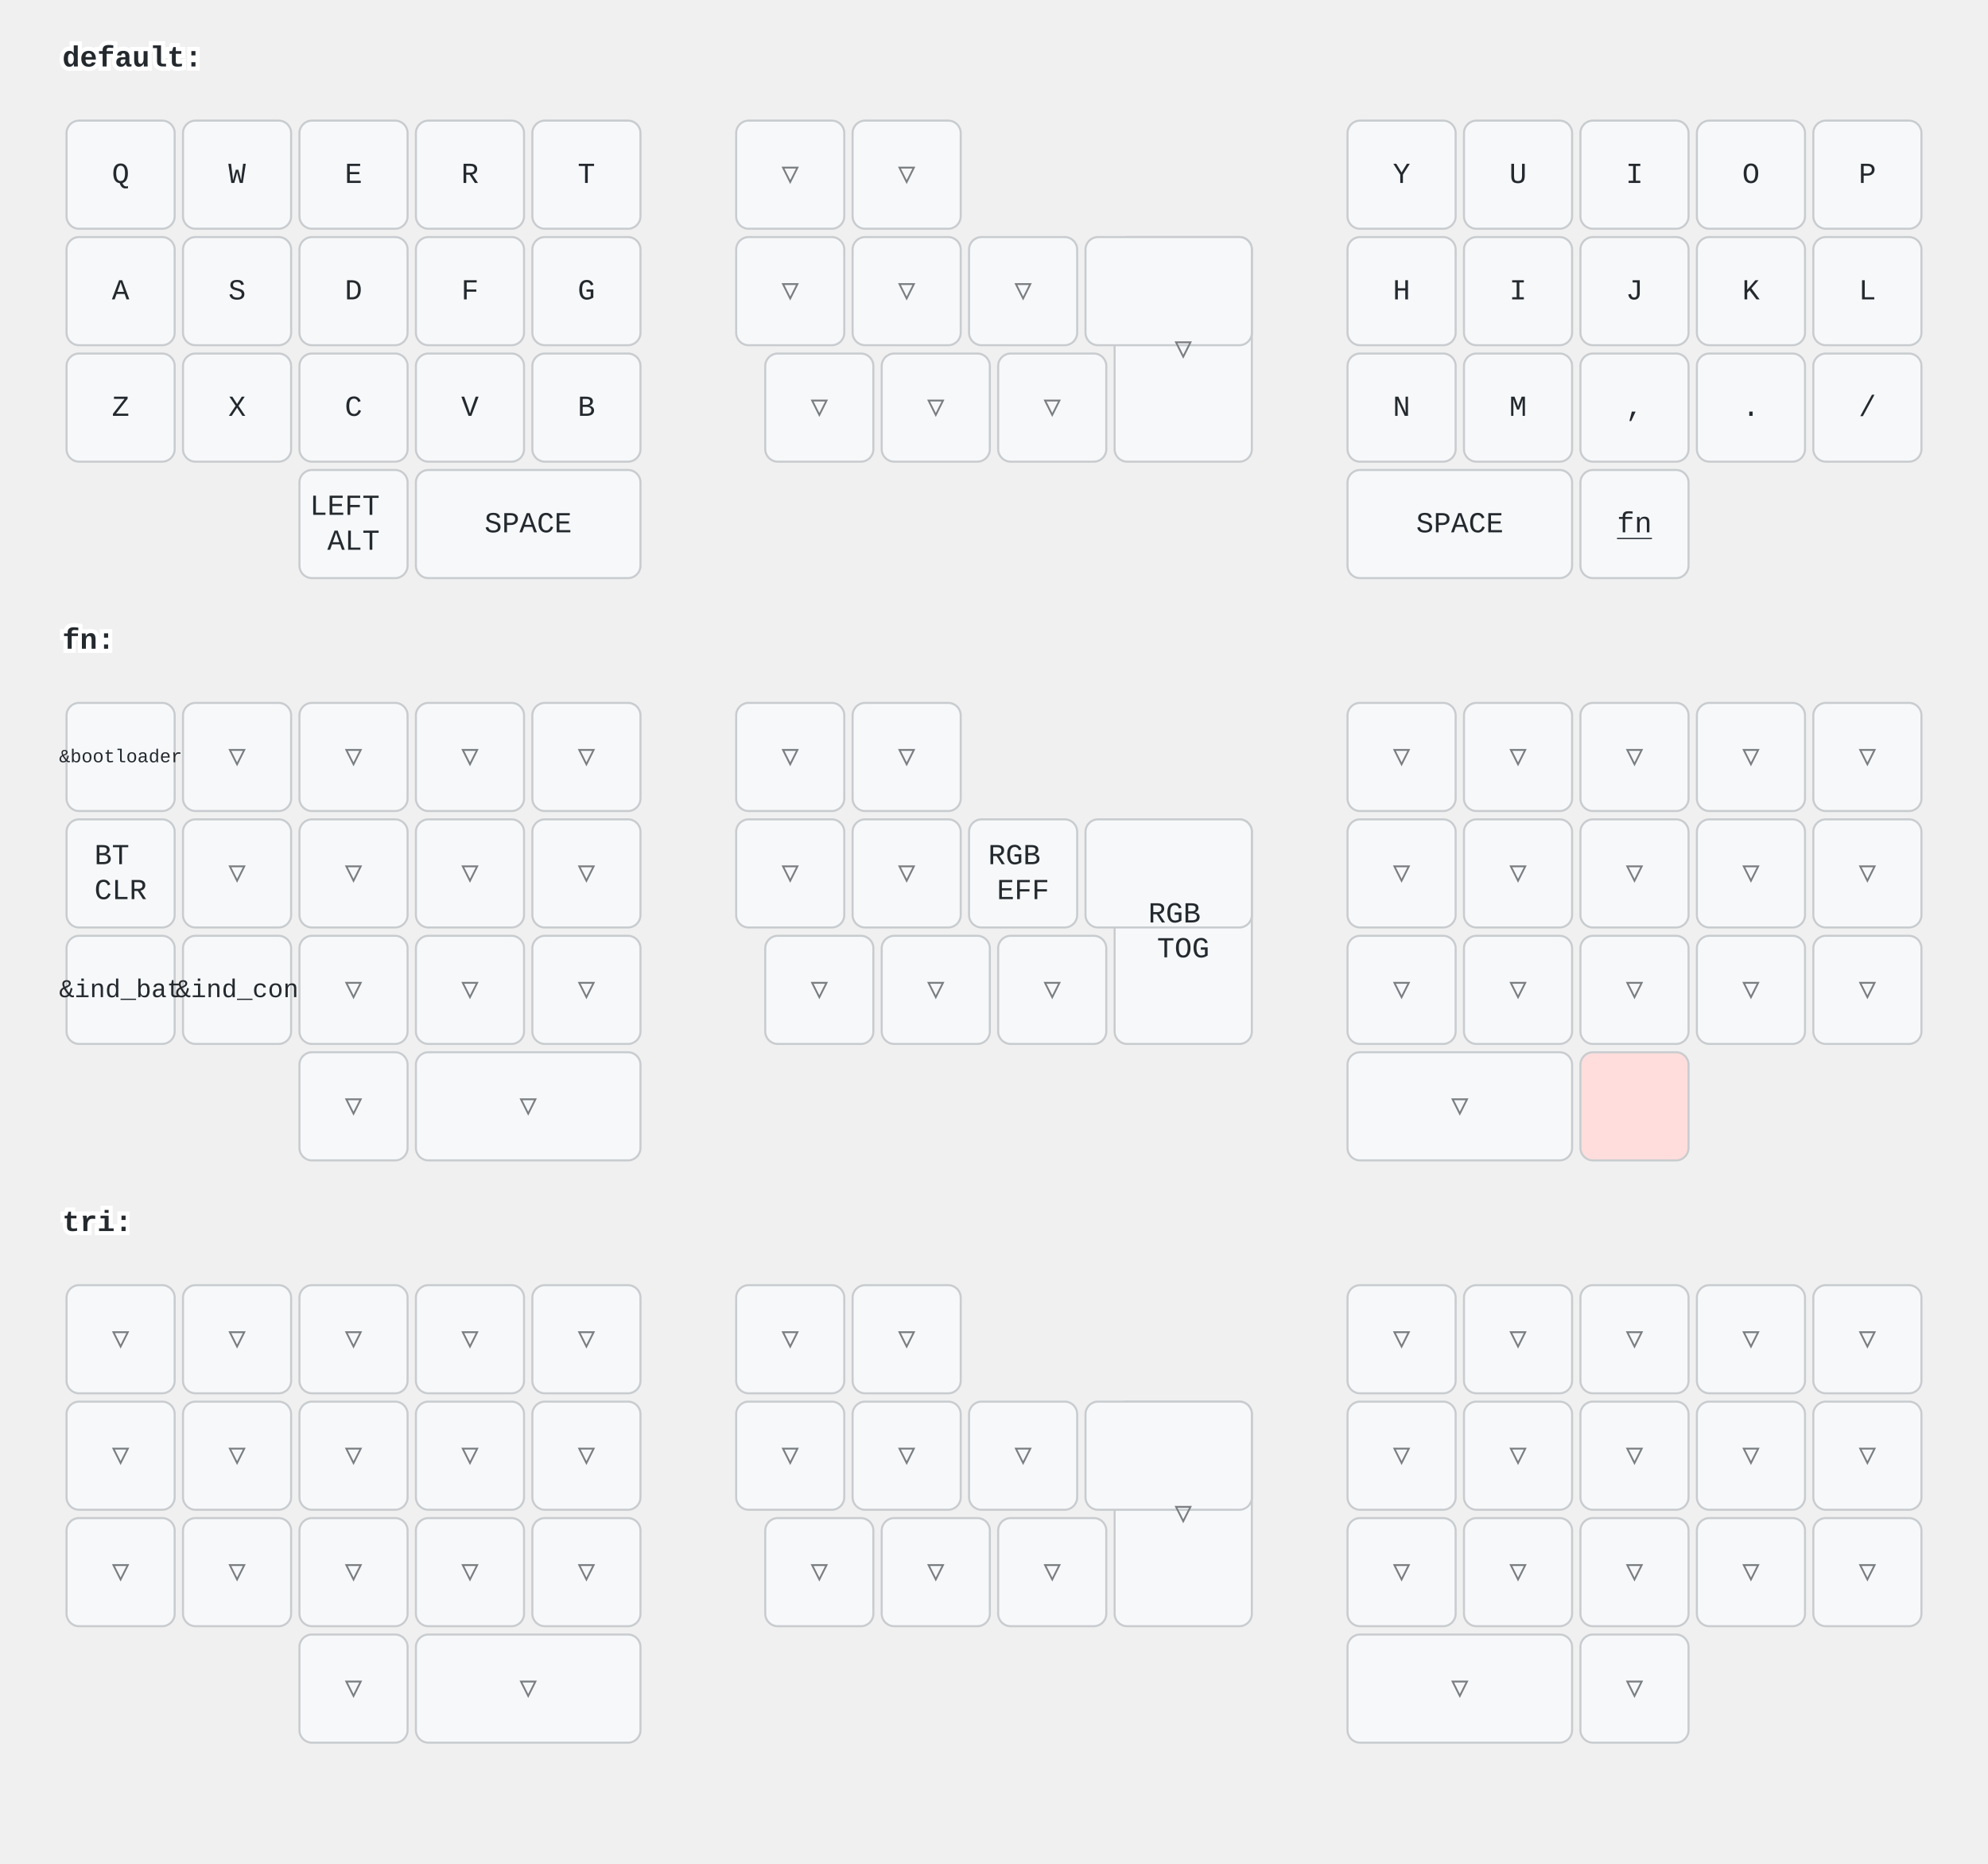
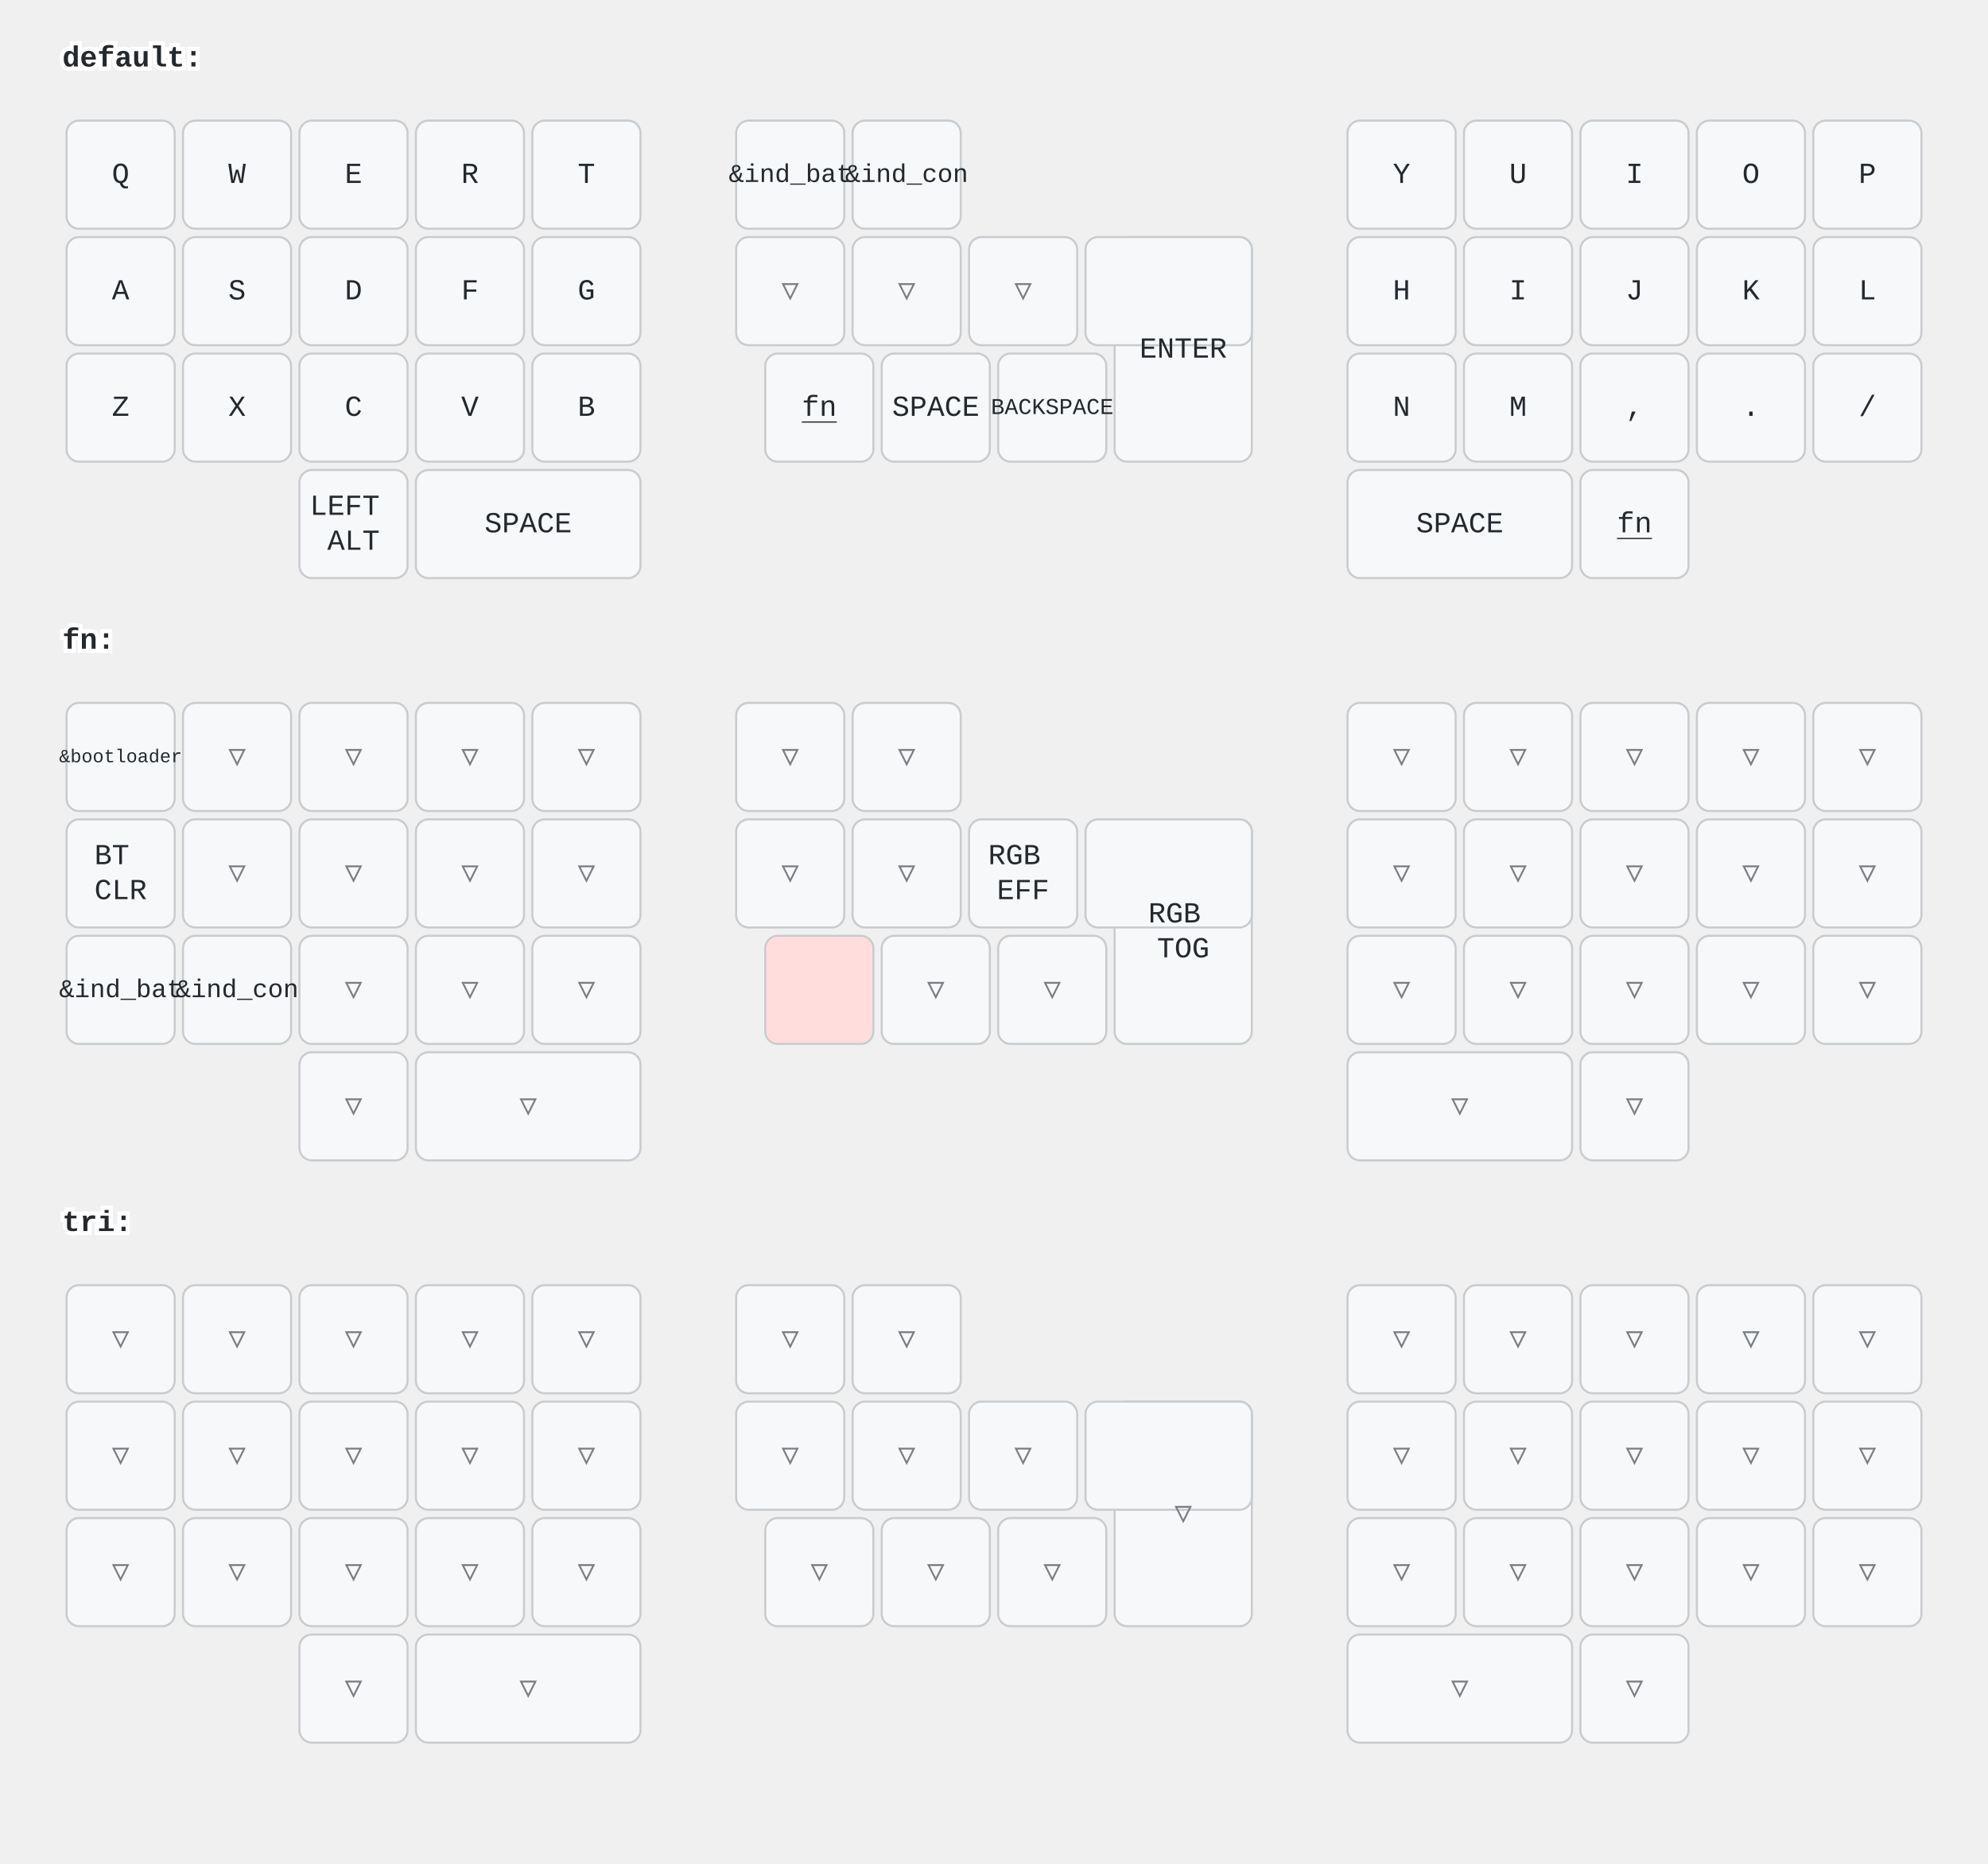
<svg xmlns="http://www.w3.org/2000/svg" width="956" height="896" viewBox="0 0 956 896" class="keymap">
  <style>/* inherit to force styles through use tags */
svg path {
    fill: inherit;
}

/* font and background color specifications */
svg.keymap {
    font-family: SFMono-Regular,Consolas,Liberation Mono,Menlo,monospace;
    font-size: 14px;
    font-kerning: normal;
    text-rendering: optimizeLegibility;
    fill: #24292e;
}

/* default key styling */
rect.key {
    fill: #f6f8fa;
}

rect.key, rect.combo {
    stroke: #c9cccf;
    stroke-width: 1;
}

/* default key side styling, only used is draw_key_sides is set */
rect.side {
    filter: brightness(90%);
}

/* color accent for combo boxes */
rect.combo, rect.combo-separate {
    fill: #cdf;
}

/* color accent for held keys */
rect.held, rect.combo.held {
    fill: #fdd;
}

/* color accent for ghost (optional) keys */
rect.ghost, rect.combo.ghost {
    stroke-dasharray: 4, 4;
    stroke-width: 2;
}

text {
    text-anchor: middle;
    dominant-baseline: middle;
}

/* styling for layer labels */
text.label {
    font-weight: bold;
    text-anchor: start;
    stroke: white;
    stroke-width: 4;
    paint-order: stroke;
}

/* styling for optional footer */
text.footer {
    text-anchor: end;
    dominant-baseline: auto;
    stroke: white;
    stroke-width: 4;
    paint-order: stroke;
}

/* styling for combo tap, and key non-tap label text */
text.combo, text.hold, text.shifted, text.left, text.right {
    font-size: 11px;
}

text.hold {
    text-anchor: middle;
    dominant-baseline: auto;
}

text.shifted {
    text-anchor: middle;
    dominant-baseline: hanging;
}

text.left {
    text-anchor: start;
}

text.right {
    text-anchor: end;
}

text.layer-activator {
    text-decoration: underline;
}

/* styling for hold/shifted label text in combo box */
text.combo.hold, text.combo.shifted, text.combo.left, text.combo.right {
    font-size: 8px;
}

/* lighter symbol for transparent keys */
text.trans {
    fill: #7b7e81;
}

/* styling for combo dendrons */
path.combo {
    stroke-width: 1;
    stroke: gray;
    fill: none;
}

/* Start Tabler Icons Cleanup */
/* cannot use height/width with glyphs */
.icon-tabler &gt; path {
    fill: inherit;
    stroke: inherit;
    stroke-width: 2;
}
/* hide tabler's default box */
.icon-tabler &gt; path[stroke="none"][fill="none"] {
    visibility: hidden;
}
/* End Tabler Icons Cleanup */
</style>
  <g transform="translate(30, 0)" class="layer-default">
    <text x="0" y="28" class="label" id="default">default:</text>
    <g transform="translate(0, 56)">
      <g transform="translate(28, 28)" class="key keypos-0">
        <rect rx="6" ry="6" x="-26" y="-26" width="52" height="52" class="key" />
        <text x="0" y="0" class="key tap">Q</text>
      </g>
      <g transform="translate(84, 28)" class="key keypos-1">
        <rect rx="6" ry="6" x="-26" y="-26" width="52" height="52" class="key" />
        <text x="0" y="0" class="key tap">W</text>
      </g>
      <g transform="translate(140, 28)" class="key keypos-2">
        <rect rx="6" ry="6" x="-26" y="-26" width="52" height="52" class="key" />
        <text x="0" y="0" class="key tap">E</text>
      </g>
      <g transform="translate(196, 28)" class="key keypos-3">
        <rect rx="6" ry="6" x="-26" y="-26" width="52" height="52" class="key" />
        <text x="0" y="0" class="key tap">R</text>
      </g>
      <g transform="translate(252, 28)" class="key keypos-4">
        <rect rx="6" ry="6" x="-26" y="-26" width="52" height="52" class="key" />
        <text x="0" y="0" class="key tap">T</text>
      </g>
-       <g transform="translate(350, 28)" class="key trans keypos-5">
-         <rect rx="6" ry="6" x="-26" y="-26" width="52" height="52" class="key trans" />
-         <text x="0" y="0" class="key trans tap">▽</text>
-       </g>
-       <g transform="translate(406, 28)" class="key trans keypos-6">
-         <rect rx="6" ry="6" x="-26" y="-26" width="52" height="52" class="key trans" />
-         <text x="0" y="0" class="key trans tap">▽</text>
+       <g transform="translate(350, 28)" class="key keypos-5">
+         <rect rx="6" ry="6" x="-26" y="-26" width="52" height="52" class="key" />
+         <text x="0" y="0" class="key tap">
+           <tspan style="font-size: 88%">&amp;ind_bat</tspan>
+         </text>
+       </g>
+       <g transform="translate(406, 28)" class="key keypos-6">
+         <rect rx="6" ry="6" x="-26" y="-26" width="52" height="52" class="key" />
+         <text x="0" y="0" class="key tap">
+           <tspan style="font-size: 88%">&amp;ind_con</tspan>
+         </text>
      </g>
      <g transform="translate(644, 28)" class="key keypos-7">
        <rect rx="6" ry="6" x="-26" y="-26" width="52" height="52" class="key" />
        <text x="0" y="0" class="key tap">Y</text>
      </g>
      <g transform="translate(700, 28)" class="key keypos-8">
        <rect rx="6" ry="6" x="-26" y="-26" width="52" height="52" class="key" />
        <text x="0" y="0" class="key tap">U</text>
      </g>
      <g transform="translate(756, 28)" class="key keypos-9">
        <rect rx="6" ry="6" x="-26" y="-26" width="52" height="52" class="key" />
        <text x="0" y="0" class="key tap">I</text>
      </g>
      <g transform="translate(812, 28)" class="key keypos-10">
        <rect rx="6" ry="6" x="-26" y="-26" width="52" height="52" class="key" />
        <text x="0" y="0" class="key tap">O</text>
      </g>
      <g transform="translate(868, 28)" class="key keypos-11">
        <rect rx="6" ry="6" x="-26" y="-26" width="52" height="52" class="key" />
        <text x="0" y="0" class="key tap">P</text>
      </g>
      <g transform="translate(28, 84)" class="key keypos-12">
        <rect rx="6" ry="6" x="-26" y="-26" width="52" height="52" class="key" />
        <text x="0" y="0" class="key tap">A</text>
      </g>
      <g transform="translate(84, 84)" class="key keypos-13">
        <rect rx="6" ry="6" x="-26" y="-26" width="52" height="52" class="key" />
        <text x="0" y="0" class="key tap">S</text>
      </g>
      <g transform="translate(140, 84)" class="key keypos-14">
        <rect rx="6" ry="6" x="-26" y="-26" width="52" height="52" class="key" />
        <text x="0" y="0" class="key tap">D</text>
      </g>
      <g transform="translate(196, 84)" class="key keypos-15">
        <rect rx="6" ry="6" x="-26" y="-26" width="52" height="52" class="key" />
        <text x="0" y="0" class="key tap">F</text>
      </g>
      <g transform="translate(252, 84)" class="key keypos-16">
        <rect rx="6" ry="6" x="-26" y="-26" width="52" height="52" class="key" />
        <text x="0" y="0" class="key tap">G</text>
      </g>
      <g transform="translate(350, 84)" class="key trans keypos-17">
        <rect rx="6" ry="6" x="-26" y="-26" width="52" height="52" class="key trans" />
        <text x="0" y="0" class="key trans tap">▽</text>
      </g>
      <g transform="translate(406, 84)" class="key trans keypos-18">
        <rect rx="6" ry="6" x="-26" y="-26" width="52" height="52" class="key trans" />
        <text x="0" y="0" class="key trans tap">▽</text>
      </g>
      <g transform="translate(462, 84)" class="key trans keypos-19">
        <rect rx="6" ry="6" x="-26" y="-26" width="52" height="52" class="key trans" />
        <text x="0" y="0" class="key trans tap">▽</text>
      </g>
-       <g transform="translate(539, 112)" class="key trans keypos-20">
-         <rect rx="6" ry="6" x="-33" y="-54" width="66" height="108" class="key trans" />
+       <g transform="translate(539, 112)" class="key keypos-20">
+         <rect rx="6" ry="6" x="-33" y="-54" width="66" height="108" class="key" />
        <g transform="translate(-7, -28)" style="clip-path: polygon(-5% -5%, 58.34% -5%, 16.67% 105%, 0% 105%)">
-           <rect rx="6" ry="6" x="-40" y="-26" width="80" height="52" class="key trans" />
+           <rect rx="6" ry="6" x="-40" y="-26" width="80" height="52" class="key" />
        </g>
-         <text x="0" y="0" class="key trans tap">▽</text>
+         <text x="0" y="0" class="key tap">ENTER</text>
      </g>
      <g transform="translate(644, 84)" class="key keypos-21">
        <rect rx="6" ry="6" x="-26" y="-26" width="52" height="52" class="key" />
        <text x="0" y="0" class="key tap">H</text>
      </g>
      <g transform="translate(700, 84)" class="key keypos-22">
        <rect rx="6" ry="6" x="-26" y="-26" width="52" height="52" class="key" />
        <text x="0" y="0" class="key tap">I</text>
      </g>
      <g transform="translate(756, 84)" class="key keypos-23">
        <rect rx="6" ry="6" x="-26" y="-26" width="52" height="52" class="key" />
        <text x="0" y="0" class="key tap">J</text>
      </g>
      <g transform="translate(812, 84)" class="key keypos-24">
        <rect rx="6" ry="6" x="-26" y="-26" width="52" height="52" class="key" />
        <text x="0" y="0" class="key tap">K</text>
      </g>
      <g transform="translate(868, 84)" class="key keypos-25">
        <rect rx="6" ry="6" x="-26" y="-26" width="52" height="52" class="key" />
        <text x="0" y="0" class="key tap">L</text>
      </g>
      <g transform="translate(28, 140)" class="key keypos-26">
        <rect rx="6" ry="6" x="-26" y="-26" width="52" height="52" class="key" />
        <text x="0" y="0" class="key tap">Z</text>
      </g>
      <g transform="translate(84, 140)" class="key keypos-27">
        <rect rx="6" ry="6" x="-26" y="-26" width="52" height="52" class="key" />
        <text x="0" y="0" class="key tap">X</text>
      </g>
      <g transform="translate(140, 140)" class="key keypos-28">
        <rect rx="6" ry="6" x="-26" y="-26" width="52" height="52" class="key" />
        <text x="0" y="0" class="key tap">C</text>
      </g>
      <g transform="translate(196, 140)" class="key keypos-29">
        <rect rx="6" ry="6" x="-26" y="-26" width="52" height="52" class="key" />
        <text x="0" y="0" class="key tap">V</text>
      </g>
      <g transform="translate(252, 140)" class="key keypos-30">
        <rect rx="6" ry="6" x="-26" y="-26" width="52" height="52" class="key" />
        <text x="0" y="0" class="key tap">B</text>
      </g>
-       <g transform="translate(364, 140)" class="key trans keypos-31">
-         <rect rx="6" ry="6" x="-26" y="-26" width="52" height="52" class="key trans" />
-         <text x="0" y="0" class="key trans tap">▽</text>
-       </g>
-       <g transform="translate(420, 140)" class="key trans keypos-32">
-         <rect rx="6" ry="6" x="-26" y="-26" width="52" height="52" class="key trans" />
-         <text x="0" y="0" class="key trans tap">▽</text>
-       </g>
-       <g transform="translate(476, 140)" class="key trans keypos-33">
-         <rect rx="6" ry="6" x="-26" y="-26" width="52" height="52" class="key trans" />
-         <text x="0" y="0" class="key trans tap">▽</text>
+       <g transform="translate(364, 140)" class="key keypos-31">
+         <rect rx="6" ry="6" x="-26" y="-26" width="52" height="52" class="key" />
+         <a href="#fn">
+           <text x="0" y="0" class="key tap layer-activator">fn</text>
+         </a>
+       </g>
+       <g transform="translate(420, 140)" class="key keypos-32">
+         <rect rx="6" ry="6" x="-26" y="-26" width="52" height="52" class="key" />
+         <text x="0" y="0" class="key tap">SPACE</text>
+       </g>
+       <g transform="translate(476, 140)" class="key keypos-33">
+         <rect rx="6" ry="6" x="-26" y="-26" width="52" height="52" class="key" />
+         <text x="0" y="0" class="key tap">
+           <tspan style="font-size: 78%">BACKSPACE</tspan>
+         </text>
      </g>
      <g transform="translate(644, 140)" class="key keypos-34">
        <rect rx="6" ry="6" x="-26" y="-26" width="52" height="52" class="key" />
        <text x="0" y="0" class="key tap">N</text>
      </g>
      <g transform="translate(700, 140)" class="key keypos-35">
        <rect rx="6" ry="6" x="-26" y="-26" width="52" height="52" class="key" />
        <text x="0" y="0" class="key tap">M</text>
      </g>
      <g transform="translate(756, 140)" class="key keypos-36">
        <rect rx="6" ry="6" x="-26" y="-26" width="52" height="52" class="key" />
        <text x="0" y="0" class="key tap">,</text>
      </g>
      <g transform="translate(812, 140)" class="key keypos-37">
        <rect rx="6" ry="6" x="-26" y="-26" width="52" height="52" class="key" />
        <text x="0" y="0" class="key tap">.</text>
      </g>
      <g transform="translate(868, 140)" class="key keypos-38">
        <rect rx="6" ry="6" x="-26" y="-26" width="52" height="52" class="key" />
        <text x="0" y="0" class="key tap">/</text>
      </g>
      <g transform="translate(140, 196)" class="key keypos-39">
        <rect rx="6" ry="6" x="-26" y="-26" width="52" height="52" class="key" />
        <text x="0" y="0" class="key tap">
          <tspan x="0" dy="-0.6em">LEFT</tspan>
          <tspan x="0" dy="1.2em">ALT</tspan>
        </text>
      </g>
      <g transform="translate(224, 196)" class="key keypos-40">
        <rect rx="6" ry="6" x="-54" y="-26" width="108" height="52" class="key" />
        <text x="0" y="0" class="key tap">SPACE</text>
      </g>
      <g transform="translate(672, 196)" class="key keypos-41">
        <rect rx="6" ry="6" x="-54" y="-26" width="108" height="52" class="key" />
        <text x="0" y="0" class="key tap">SPACE</text>
      </g>
      <g transform="translate(756, 196)" class="key keypos-42">
        <rect rx="6" ry="6" x="-26" y="-26" width="52" height="52" class="key" />
        <a href="#fn">
          <text x="0" y="0" class="key tap layer-activator">fn</text>
        </a>
      </g>
    </g>
  </g>
  <g transform="translate(30, 280)" class="layer-fn">
    <text x="0" y="28" class="label" id="fn">fn:</text>
    <g transform="translate(0, 56)">
      <g transform="translate(28, 28)" class="key keypos-0">
        <rect rx="6" ry="6" x="-26" y="-26" width="52" height="52" class="key" />
        <text x="0" y="0" class="key tap">
          <tspan style="font-size: 64%">&amp;bootloader</tspan>
        </text>
      </g>
      <g transform="translate(84, 28)" class="key trans keypos-1">
        <rect rx="6" ry="6" x="-26" y="-26" width="52" height="52" class="key trans" />
        <text x="0" y="0" class="key trans tap">▽</text>
      </g>
      <g transform="translate(140, 28)" class="key trans keypos-2">
        <rect rx="6" ry="6" x="-26" y="-26" width="52" height="52" class="key trans" />
        <text x="0" y="0" class="key trans tap">▽</text>
      </g>
      <g transform="translate(196, 28)" class="key trans keypos-3">
        <rect rx="6" ry="6" x="-26" y="-26" width="52" height="52" class="key trans" />
        <text x="0" y="0" class="key trans tap">▽</text>
      </g>
      <g transform="translate(252, 28)" class="key trans keypos-4">
        <rect rx="6" ry="6" x="-26" y="-26" width="52" height="52" class="key trans" />
        <text x="0" y="0" class="key trans tap">▽</text>
      </g>
      <g transform="translate(350, 28)" class="key trans keypos-5">
        <rect rx="6" ry="6" x="-26" y="-26" width="52" height="52" class="key trans" />
        <text x="0" y="0" class="key trans tap">▽</text>
      </g>
      <g transform="translate(406, 28)" class="key trans keypos-6">
        <rect rx="6" ry="6" x="-26" y="-26" width="52" height="52" class="key trans" />
        <text x="0" y="0" class="key trans tap">▽</text>
      </g>
      <g transform="translate(644, 28)" class="key trans keypos-7">
        <rect rx="6" ry="6" x="-26" y="-26" width="52" height="52" class="key trans" />
        <text x="0" y="0" class="key trans tap">▽</text>
      </g>
      <g transform="translate(700, 28)" class="key trans keypos-8">
        <rect rx="6" ry="6" x="-26" y="-26" width="52" height="52" class="key trans" />
        <text x="0" y="0" class="key trans tap">▽</text>
      </g>
      <g transform="translate(756, 28)" class="key trans keypos-9">
        <rect rx="6" ry="6" x="-26" y="-26" width="52" height="52" class="key trans" />
        <text x="0" y="0" class="key trans tap">▽</text>
      </g>
      <g transform="translate(812, 28)" class="key trans keypos-10">
        <rect rx="6" ry="6" x="-26" y="-26" width="52" height="52" class="key trans" />
        <text x="0" y="0" class="key trans tap">▽</text>
      </g>
      <g transform="translate(868, 28)" class="key trans keypos-11">
        <rect rx="6" ry="6" x="-26" y="-26" width="52" height="52" class="key trans" />
        <text x="0" y="0" class="key trans tap">▽</text>
      </g>
      <g transform="translate(28, 84)" class="key keypos-12">
        <rect rx="6" ry="6" x="-26" y="-26" width="52" height="52" class="key" />
        <text x="0" y="0" class="key tap">
          <tspan x="0" dy="-0.6em">BT</tspan>
          <tspan x="0" dy="1.2em">CLR</tspan>
        </text>
      </g>
      <g transform="translate(84, 84)" class="key trans keypos-13">
        <rect rx="6" ry="6" x="-26" y="-26" width="52" height="52" class="key trans" />
        <text x="0" y="0" class="key trans tap">▽</text>
      </g>
      <g transform="translate(140, 84)" class="key trans keypos-14">
        <rect rx="6" ry="6" x="-26" y="-26" width="52" height="52" class="key trans" />
        <text x="0" y="0" class="key trans tap">▽</text>
      </g>
      <g transform="translate(196, 84)" class="key trans keypos-15">
        <rect rx="6" ry="6" x="-26" y="-26" width="52" height="52" class="key trans" />
        <text x="0" y="0" class="key trans tap">▽</text>
      </g>
      <g transform="translate(252, 84)" class="key trans keypos-16">
        <rect rx="6" ry="6" x="-26" y="-26" width="52" height="52" class="key trans" />
        <text x="0" y="0" class="key trans tap">▽</text>
      </g>
      <g transform="translate(350, 84)" class="key trans keypos-17">
        <rect rx="6" ry="6" x="-26" y="-26" width="52" height="52" class="key trans" />
        <text x="0" y="0" class="key trans tap">▽</text>
      </g>
      <g transform="translate(406, 84)" class="key trans keypos-18">
        <rect rx="6" ry="6" x="-26" y="-26" width="52" height="52" class="key trans" />
        <text x="0" y="0" class="key trans tap">▽</text>
      </g>
      <g transform="translate(462, 84)" class="key keypos-19">
        <rect rx="6" ry="6" x="-26" y="-26" width="52" height="52" class="key" />
        <text x="0" y="0" class="key tap">
          <tspan x="0" dy="-0.6em">RGB</tspan>
          <tspan x="0" dy="1.2em">EFF</tspan>
        </text>
      </g>
      <g transform="translate(539, 112)" class="key keypos-20">
        <rect rx="6" ry="6" x="-33" y="-54" width="66" height="108" class="key" />
        <g transform="translate(-7, -28)" style="clip-path: polygon(-5% -5%, 58.34% -5%, 16.67% 105%, 0% 105%)">
          <rect rx="6" ry="6" x="-40" y="-26" width="80" height="52" class="key" />
        </g>
        <text x="0" y="0" class="key tap">
          <tspan x="0" dy="-0.6em">RGB</tspan>
          <tspan x="0" dy="1.2em">TOG</tspan>
        </text>
      </g>
      <g transform="translate(644, 84)" class="key trans keypos-21">
        <rect rx="6" ry="6" x="-26" y="-26" width="52" height="52" class="key trans" />
        <text x="0" y="0" class="key trans tap">▽</text>
      </g>
      <g transform="translate(700, 84)" class="key trans keypos-22">
        <rect rx="6" ry="6" x="-26" y="-26" width="52" height="52" class="key trans" />
        <text x="0" y="0" class="key trans tap">▽</text>
      </g>
      <g transform="translate(756, 84)" class="key trans keypos-23">
        <rect rx="6" ry="6" x="-26" y="-26" width="52" height="52" class="key trans" />
        <text x="0" y="0" class="key trans tap">▽</text>
      </g>
      <g transform="translate(812, 84)" class="key trans keypos-24">
        <rect rx="6" ry="6" x="-26" y="-26" width="52" height="52" class="key trans" />
        <text x="0" y="0" class="key trans tap">▽</text>
      </g>
      <g transform="translate(868, 84)" class="key trans keypos-25">
        <rect rx="6" ry="6" x="-26" y="-26" width="52" height="52" class="key trans" />
        <text x="0" y="0" class="key trans tap">▽</text>
      </g>
      <g transform="translate(28, 140)" class="key keypos-26">
        <rect rx="6" ry="6" x="-26" y="-26" width="52" height="52" class="key" />
        <text x="0" y="0" class="key tap">
          <tspan style="font-size: 88%">&amp;ind_bat</tspan>
        </text>
      </g>
      <g transform="translate(84, 140)" class="key keypos-27">
        <rect rx="6" ry="6" x="-26" y="-26" width="52" height="52" class="key" />
        <text x="0" y="0" class="key tap">
          <tspan style="font-size: 88%">&amp;ind_con</tspan>
        </text>
      </g>
      <g transform="translate(140, 140)" class="key trans keypos-28">
        <rect rx="6" ry="6" x="-26" y="-26" width="52" height="52" class="key trans" />
        <text x="0" y="0" class="key trans tap">▽</text>
      </g>
      <g transform="translate(196, 140)" class="key trans keypos-29">
        <rect rx="6" ry="6" x="-26" y="-26" width="52" height="52" class="key trans" />
        <text x="0" y="0" class="key trans tap">▽</text>
      </g>
      <g transform="translate(252, 140)" class="key trans keypos-30">
        <rect rx="6" ry="6" x="-26" y="-26" width="52" height="52" class="key trans" />
        <text x="0" y="0" class="key trans tap">▽</text>
      </g>
-       <g transform="translate(364, 140)" class="key trans keypos-31">
-         <rect rx="6" ry="6" x="-26" y="-26" width="52" height="52" class="key trans" />
-         <text x="0" y="0" class="key trans tap">▽</text>
+       <g transform="translate(364, 140)" class="key held keypos-31">
+         <rect rx="6" ry="6" x="-26" y="-26" width="52" height="52" class="key held" />
      </g>
      <g transform="translate(420, 140)" class="key trans keypos-32">
        <rect rx="6" ry="6" x="-26" y="-26" width="52" height="52" class="key trans" />
        <text x="0" y="0" class="key trans tap">▽</text>
      </g>
      <g transform="translate(476, 140)" class="key trans keypos-33">
        <rect rx="6" ry="6" x="-26" y="-26" width="52" height="52" class="key trans" />
        <text x="0" y="0" class="key trans tap">▽</text>
      </g>
      <g transform="translate(644, 140)" class="key trans keypos-34">
        <rect rx="6" ry="6" x="-26" y="-26" width="52" height="52" class="key trans" />
        <text x="0" y="0" class="key trans tap">▽</text>
      </g>
      <g transform="translate(700, 140)" class="key trans keypos-35">
        <rect rx="6" ry="6" x="-26" y="-26" width="52" height="52" class="key trans" />
        <text x="0" y="0" class="key trans tap">▽</text>
      </g>
      <g transform="translate(756, 140)" class="key trans keypos-36">
        <rect rx="6" ry="6" x="-26" y="-26" width="52" height="52" class="key trans" />
        <text x="0" y="0" class="key trans tap">▽</text>
      </g>
      <g transform="translate(812, 140)" class="key trans keypos-37">
        <rect rx="6" ry="6" x="-26" y="-26" width="52" height="52" class="key trans" />
        <text x="0" y="0" class="key trans tap">▽</text>
      </g>
      <g transform="translate(868, 140)" class="key trans keypos-38">
        <rect rx="6" ry="6" x="-26" y="-26" width="52" height="52" class="key trans" />
        <text x="0" y="0" class="key trans tap">▽</text>
      </g>
      <g transform="translate(140, 196)" class="key trans keypos-39">
        <rect rx="6" ry="6" x="-26" y="-26" width="52" height="52" class="key trans" />
        <text x="0" y="0" class="key trans tap">▽</text>
      </g>
      <g transform="translate(224, 196)" class="key trans keypos-40">
        <rect rx="6" ry="6" x="-54" y="-26" width="108" height="52" class="key trans" />
        <text x="0" y="0" class="key trans tap">▽</text>
      </g>
      <g transform="translate(672, 196)" class="key trans keypos-41">
        <rect rx="6" ry="6" x="-54" y="-26" width="108" height="52" class="key trans" />
        <text x="0" y="0" class="key trans tap">▽</text>
      </g>
-       <g transform="translate(756, 196)" class="key held keypos-42">
-         <rect rx="6" ry="6" x="-26" y="-26" width="52" height="52" class="key held" />
+       <g transform="translate(756, 196)" class="key trans keypos-42">
+         <rect rx="6" ry="6" x="-26" y="-26" width="52" height="52" class="key trans" />
+         <text x="0" y="0" class="key trans tap">▽</text>
      </g>
    </g>
  </g>
  <g transform="translate(30, 560)" class="layer-tri">
    <text x="0" y="28" class="label" id="tri">tri:</text>
    <g transform="translate(0, 56)">
      <g transform="translate(28, 28)" class="key trans keypos-0">
        <rect rx="6" ry="6" x="-26" y="-26" width="52" height="52" class="key trans" />
        <text x="0" y="0" class="key trans tap">▽</text>
      </g>
      <g transform="translate(84, 28)" class="key trans keypos-1">
        <rect rx="6" ry="6" x="-26" y="-26" width="52" height="52" class="key trans" />
        <text x="0" y="0" class="key trans tap">▽</text>
      </g>
      <g transform="translate(140, 28)" class="key trans keypos-2">
        <rect rx="6" ry="6" x="-26" y="-26" width="52" height="52" class="key trans" />
        <text x="0" y="0" class="key trans tap">▽</text>
      </g>
      <g transform="translate(196, 28)" class="key trans keypos-3">
        <rect rx="6" ry="6" x="-26" y="-26" width="52" height="52" class="key trans" />
        <text x="0" y="0" class="key trans tap">▽</text>
      </g>
      <g transform="translate(252, 28)" class="key trans keypos-4">
        <rect rx="6" ry="6" x="-26" y="-26" width="52" height="52" class="key trans" />
        <text x="0" y="0" class="key trans tap">▽</text>
      </g>
      <g transform="translate(350, 28)" class="key trans keypos-5">
        <rect rx="6" ry="6" x="-26" y="-26" width="52" height="52" class="key trans" />
        <text x="0" y="0" class="key trans tap">▽</text>
      </g>
      <g transform="translate(406, 28)" class="key trans keypos-6">
        <rect rx="6" ry="6" x="-26" y="-26" width="52" height="52" class="key trans" />
        <text x="0" y="0" class="key trans tap">▽</text>
      </g>
      <g transform="translate(644, 28)" class="key trans keypos-7">
        <rect rx="6" ry="6" x="-26" y="-26" width="52" height="52" class="key trans" />
        <text x="0" y="0" class="key trans tap">▽</text>
      </g>
      <g transform="translate(700, 28)" class="key trans keypos-8">
        <rect rx="6" ry="6" x="-26" y="-26" width="52" height="52" class="key trans" />
        <text x="0" y="0" class="key trans tap">▽</text>
      </g>
      <g transform="translate(756, 28)" class="key trans keypos-9">
        <rect rx="6" ry="6" x="-26" y="-26" width="52" height="52" class="key trans" />
        <text x="0" y="0" class="key trans tap">▽</text>
      </g>
      <g transform="translate(812, 28)" class="key trans keypos-10">
        <rect rx="6" ry="6" x="-26" y="-26" width="52" height="52" class="key trans" />
        <text x="0" y="0" class="key trans tap">▽</text>
      </g>
      <g transform="translate(868, 28)" class="key trans keypos-11">
        <rect rx="6" ry="6" x="-26" y="-26" width="52" height="52" class="key trans" />
        <text x="0" y="0" class="key trans tap">▽</text>
      </g>
      <g transform="translate(28, 84)" class="key trans keypos-12">
        <rect rx="6" ry="6" x="-26" y="-26" width="52" height="52" class="key trans" />
        <text x="0" y="0" class="key trans tap">▽</text>
      </g>
      <g transform="translate(84, 84)" class="key trans keypos-13">
        <rect rx="6" ry="6" x="-26" y="-26" width="52" height="52" class="key trans" />
        <text x="0" y="0" class="key trans tap">▽</text>
      </g>
      <g transform="translate(140, 84)" class="key trans keypos-14">
        <rect rx="6" ry="6" x="-26" y="-26" width="52" height="52" class="key trans" />
        <text x="0" y="0" class="key trans tap">▽</text>
      </g>
      <g transform="translate(196, 84)" class="key trans keypos-15">
        <rect rx="6" ry="6" x="-26" y="-26" width="52" height="52" class="key trans" />
        <text x="0" y="0" class="key trans tap">▽</text>
      </g>
      <g transform="translate(252, 84)" class="key trans keypos-16">
        <rect rx="6" ry="6" x="-26" y="-26" width="52" height="52" class="key trans" />
        <text x="0" y="0" class="key trans tap">▽</text>
      </g>
      <g transform="translate(350, 84)" class="key trans keypos-17">
        <rect rx="6" ry="6" x="-26" y="-26" width="52" height="52" class="key trans" />
        <text x="0" y="0" class="key trans tap">▽</text>
      </g>
      <g transform="translate(406, 84)" class="key trans keypos-18">
        <rect rx="6" ry="6" x="-26" y="-26" width="52" height="52" class="key trans" />
        <text x="0" y="0" class="key trans tap">▽</text>
      </g>
      <g transform="translate(462, 84)" class="key trans keypos-19">
        <rect rx="6" ry="6" x="-26" y="-26" width="52" height="52" class="key trans" />
        <text x="0" y="0" class="key trans tap">▽</text>
      </g>
      <g transform="translate(539, 112)" class="key trans keypos-20">
        <rect rx="6" ry="6" x="-33" y="-54" width="66" height="108" class="key trans" />
        <g transform="translate(-7, -28)" style="clip-path: polygon(-5% -5%, 58.34% -5%, 16.67% 105%, 0% 105%)">
          <rect rx="6" ry="6" x="-40" y="-26" width="80" height="52" class="key trans" />
        </g>
        <text x="0" y="0" class="key trans tap">▽</text>
      </g>
      <g transform="translate(644, 84)" class="key trans keypos-21">
        <rect rx="6" ry="6" x="-26" y="-26" width="52" height="52" class="key trans" />
        <text x="0" y="0" class="key trans tap">▽</text>
      </g>
      <g transform="translate(700, 84)" class="key trans keypos-22">
        <rect rx="6" ry="6" x="-26" y="-26" width="52" height="52" class="key trans" />
        <text x="0" y="0" class="key trans tap">▽</text>
      </g>
      <g transform="translate(756, 84)" class="key trans keypos-23">
        <rect rx="6" ry="6" x="-26" y="-26" width="52" height="52" class="key trans" />
        <text x="0" y="0" class="key trans tap">▽</text>
      </g>
      <g transform="translate(812, 84)" class="key trans keypos-24">
        <rect rx="6" ry="6" x="-26" y="-26" width="52" height="52" class="key trans" />
        <text x="0" y="0" class="key trans tap">▽</text>
      </g>
      <g transform="translate(868, 84)" class="key trans keypos-25">
        <rect rx="6" ry="6" x="-26" y="-26" width="52" height="52" class="key trans" />
        <text x="0" y="0" class="key trans tap">▽</text>
      </g>
      <g transform="translate(28, 140)" class="key trans keypos-26">
        <rect rx="6" ry="6" x="-26" y="-26" width="52" height="52" class="key trans" />
        <text x="0" y="0" class="key trans tap">▽</text>
      </g>
      <g transform="translate(84, 140)" class="key trans keypos-27">
        <rect rx="6" ry="6" x="-26" y="-26" width="52" height="52" class="key trans" />
        <text x="0" y="0" class="key trans tap">▽</text>
      </g>
      <g transform="translate(140, 140)" class="key trans keypos-28">
        <rect rx="6" ry="6" x="-26" y="-26" width="52" height="52" class="key trans" />
        <text x="0" y="0" class="key trans tap">▽</text>
      </g>
      <g transform="translate(196, 140)" class="key trans keypos-29">
        <rect rx="6" ry="6" x="-26" y="-26" width="52" height="52" class="key trans" />
        <text x="0" y="0" class="key trans tap">▽</text>
      </g>
      <g transform="translate(252, 140)" class="key trans keypos-30">
        <rect rx="6" ry="6" x="-26" y="-26" width="52" height="52" class="key trans" />
        <text x="0" y="0" class="key trans tap">▽</text>
      </g>
      <g transform="translate(364, 140)" class="key trans keypos-31">
        <rect rx="6" ry="6" x="-26" y="-26" width="52" height="52" class="key trans" />
        <text x="0" y="0" class="key trans tap">▽</text>
      </g>
      <g transform="translate(420, 140)" class="key trans keypos-32">
        <rect rx="6" ry="6" x="-26" y="-26" width="52" height="52" class="key trans" />
        <text x="0" y="0" class="key trans tap">▽</text>
      </g>
      <g transform="translate(476, 140)" class="key trans keypos-33">
        <rect rx="6" ry="6" x="-26" y="-26" width="52" height="52" class="key trans" />
        <text x="0" y="0" class="key trans tap">▽</text>
      </g>
      <g transform="translate(644, 140)" class="key trans keypos-34">
        <rect rx="6" ry="6" x="-26" y="-26" width="52" height="52" class="key trans" />
        <text x="0" y="0" class="key trans tap">▽</text>
      </g>
      <g transform="translate(700, 140)" class="key trans keypos-35">
        <rect rx="6" ry="6" x="-26" y="-26" width="52" height="52" class="key trans" />
        <text x="0" y="0" class="key trans tap">▽</text>
      </g>
      <g transform="translate(756, 140)" class="key trans keypos-36">
        <rect rx="6" ry="6" x="-26" y="-26" width="52" height="52" class="key trans" />
        <text x="0" y="0" class="key trans tap">▽</text>
      </g>
      <g transform="translate(812, 140)" class="key trans keypos-37">
        <rect rx="6" ry="6" x="-26" y="-26" width="52" height="52" class="key trans" />
        <text x="0" y="0" class="key trans tap">▽</text>
      </g>
      <g transform="translate(868, 140)" class="key trans keypos-38">
        <rect rx="6" ry="6" x="-26" y="-26" width="52" height="52" class="key trans" />
        <text x="0" y="0" class="key trans tap">▽</text>
      </g>
      <g transform="translate(140, 196)" class="key trans keypos-39">
        <rect rx="6" ry="6" x="-26" y="-26" width="52" height="52" class="key trans" />
        <text x="0" y="0" class="key trans tap">▽</text>
      </g>
      <g transform="translate(224, 196)" class="key trans keypos-40">
        <rect rx="6" ry="6" x="-54" y="-26" width="108" height="52" class="key trans" />
        <text x="0" y="0" class="key trans tap">▽</text>
      </g>
      <g transform="translate(672, 196)" class="key trans keypos-41">
        <rect rx="6" ry="6" x="-54" y="-26" width="108" height="52" class="key trans" />
        <text x="0" y="0" class="key trans tap">▽</text>
      </g>
      <g transform="translate(756, 196)" class="key trans keypos-42">
        <rect rx="6" ry="6" x="-26" y="-26" width="52" height="52" class="key trans" />
        <text x="0" y="0" class="key trans tap">▽</text>
      </g>
    </g>
  </g>
</svg>
